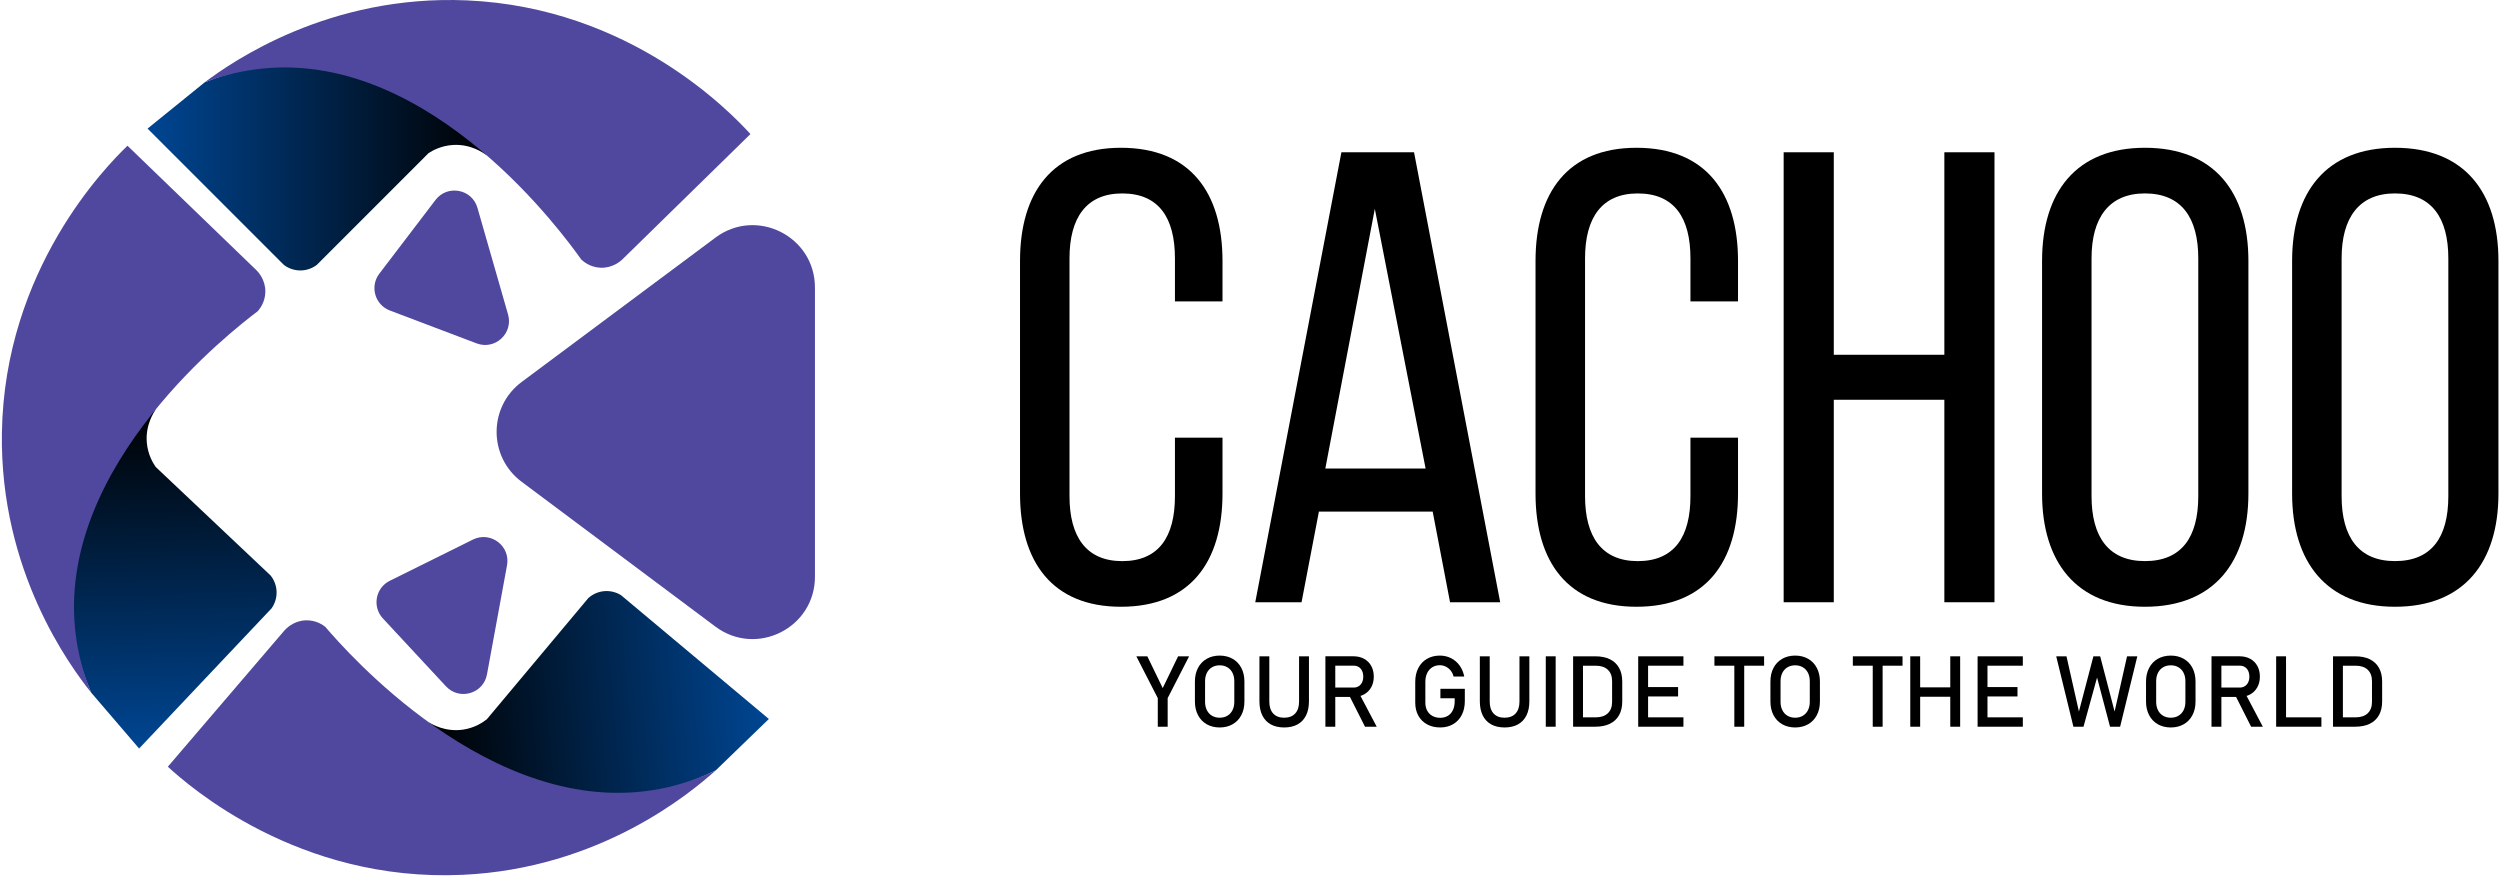
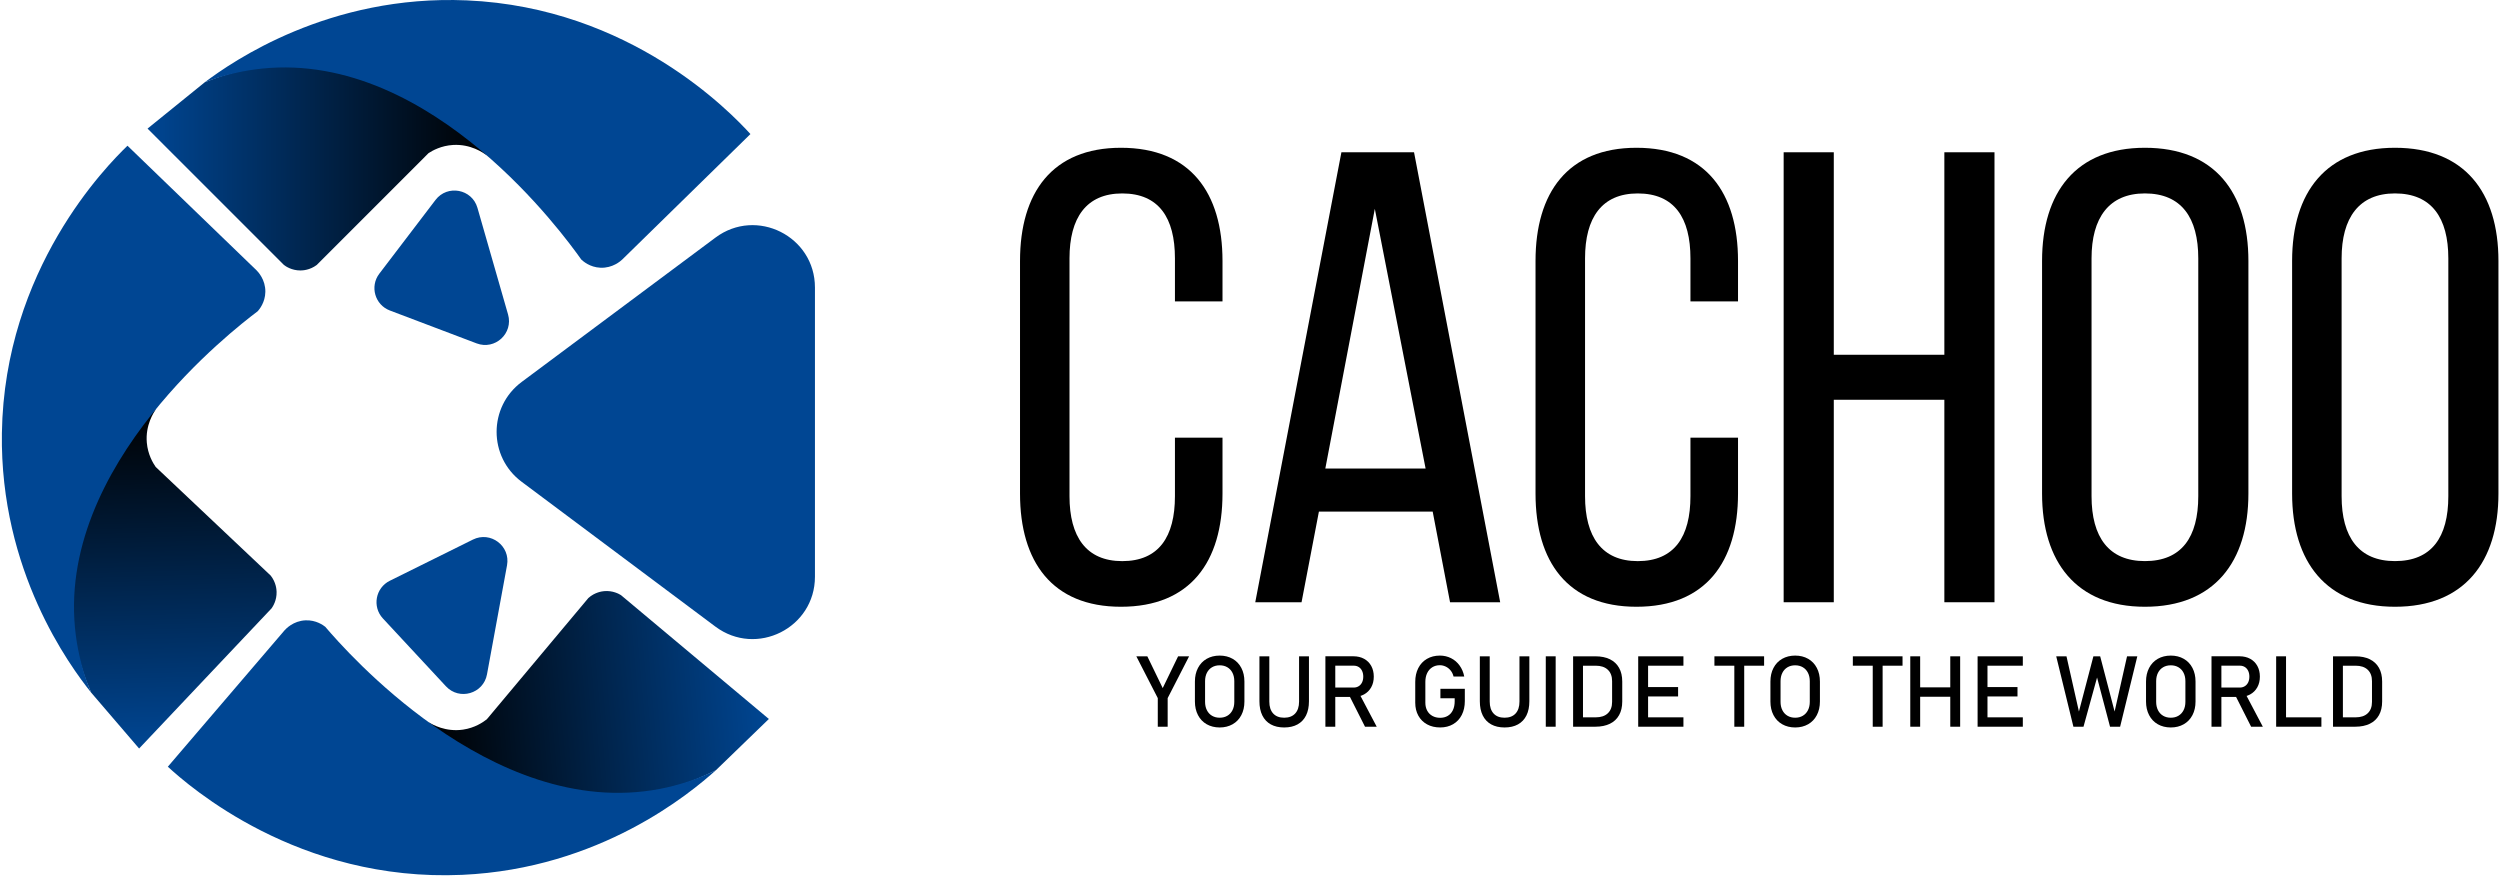
<svg xmlns="http://www.w3.org/2000/svg" width="256" height="90" viewBox="0 0 256 90" fill="none">
  <path d="M43.881 15.682C44.3 15.409 45.182 14.915 46.396 14.844C48.196 14.739 49.477 15.634 49.84 15.909C48.445 14.248 42.764 7.874 33.266 6.743C27.738 6.085 23.296 7.486 20.975 8.419C19.02 10.001 17.064 11.585 15.109 13.168L29.077 27.136C29.266 27.277 29.872 27.695 30.753 27.695C30.989 27.695 31.724 27.665 32.429 27.136C36.245 23.318 40.064 19.5 43.881 15.682Z" fill="url(#paint0_linear_208_4498)" />
-   <path d="M76.845 13.727C72.468 18.01 68.092 22.293 63.715 26.577C63.568 26.716 62.738 27.473 61.48 27.415C60.399 27.366 59.703 26.746 59.525 26.577C58.539 25.191 54.828 20.104 49.302 15.451C43.478 10.546 35.636 6.123 26.841 7.022C25.038 7.206 23.069 7.628 20.975 8.419C23.793 6.305 33.686 -0.571 47.793 0.038C64.593 0.765 74.872 11.568 76.845 13.727Z" fill="#50489E" />
+   <path d="M76.845 13.727C72.468 18.01 68.092 22.293 63.715 26.577C63.568 26.716 62.738 27.473 61.48 27.415C60.399 27.366 59.703 26.746 59.525 26.577C58.539 25.191 54.828 20.104 49.302 15.451C43.478 10.546 35.636 6.123 26.841 7.022C25.038 7.206 23.069 7.628 20.975 8.419C23.793 6.305 33.686 -0.571 47.793 0.038C64.593 0.765 74.872 11.568 76.845 13.727Z" fill="#004693" />
  <path d="M15.943 47.816C15.658 47.406 15.139 46.538 15.034 45.327C14.878 43.531 15.738 42.225 16.002 41.854C14.381 43.295 8.17 49.154 7.308 58.681C6.807 64.225 8.333 68.625 9.332 70.919C10.97 72.829 12.607 74.739 14.245 76.648L27.812 62.291C27.949 62.098 28.348 61.48 28.323 60.599C28.317 60.363 28.266 59.629 27.718 58.939C23.791 55.234 19.867 51.525 15.943 47.816Z" fill="url(#paint1_linear_208_4498)" />
-   <path d="M13.054 14.922C17.459 19.175 21.866 23.428 26.271 27.682C26.415 27.826 27.194 28.633 27.172 29.892C27.153 30.974 26.553 31.687 26.39 31.87C25.033 32.895 20.053 36.748 15.557 42.404C10.82 48.365 6.62 56.328 7.769 65.095C8.004 66.892 8.48 68.85 9.331 70.92C7.137 68.163 -0.016 58.469 0.194 44.35C0.444 27.535 10.952 16.956 13.054 14.922Z" fill="#50489E" />
+   <path d="M13.054 14.922C17.459 19.175 21.866 23.428 26.271 27.682C26.415 27.826 27.194 28.633 27.172 29.892C27.153 30.974 26.553 31.687 26.39 31.87C25.033 32.895 20.053 36.748 15.557 42.404C10.82 48.365 6.62 56.328 7.769 65.095C8.004 66.892 8.48 68.85 9.331 70.92C7.137 68.163 -0.016 58.469 0.194 44.35C0.444 27.535 10.952 16.956 13.054 14.922Z" fill="#004693" />
  <path d="M49.849 73.656C49.456 73.965 48.621 74.535 47.419 74.713C45.636 74.976 44.28 74.196 43.895 73.955C45.43 75.487 51.652 81.335 61.211 81.624C66.776 81.793 71.076 80.005 73.307 78.871C75.116 77.122 76.924 75.373 78.732 73.623L63.588 60.942C63.388 60.817 62.746 60.455 61.869 60.533C61.635 60.554 60.905 60.648 60.249 61.238C56.781 65.377 53.315 69.516 49.849 73.656Z" fill="url(#paint2_linear_208_4498)" />
-   <path d="M17.186 78.511C21.169 73.859 25.15 69.206 29.132 64.553C29.267 64.402 30.027 63.575 31.284 63.522C32.367 63.476 33.113 64.031 33.306 64.184C34.41 65.477 38.555 70.216 44.471 74.365C50.704 78.737 58.905 82.451 67.588 80.78C69.368 80.437 71.293 79.844 73.308 78.871C70.687 81.225 61.44 88.947 47.335 89.584C30.533 90.343 19.342 80.488 17.186 78.511Z" fill="#50489E" />
-   <path d="M83.451 29.442V59.057C83.451 64.305 77.463 67.306 73.257 64.164L53.411 49.33C49.996 46.778 50 41.658 53.42 39.111L73.266 24.329C77.471 21.195 83.451 24.197 83.451 29.442Z" fill="#50489E" />
-   <path d="M48.891 21.283L52.025 32.201C52.58 34.137 50.69 35.876 48.807 35.163L39.92 31.794C38.391 31.214 37.85 29.326 38.842 28.025L44.595 20.475C45.814 18.875 48.336 19.349 48.891 21.283Z" fill="#50489E" />
-   <path d="M49.867 69.058L51.92 57.885C52.284 55.905 50.233 54.358 48.429 55.252L39.913 59.472C38.448 60.199 38.095 62.13 39.208 63.328L45.669 70.281C47.039 71.754 49.503 71.037 49.867 69.058Z" fill="#50489E" />
+   <path d="M17.186 78.511C21.169 73.859 25.15 69.206 29.132 64.553C29.267 64.402 30.027 63.575 31.284 63.522C32.367 63.476 33.113 64.031 33.306 64.184C34.41 65.477 38.555 70.216 44.471 74.365C50.704 78.737 58.905 82.451 67.588 80.78C69.368 80.437 71.293 79.844 73.308 78.871C70.687 81.225 61.44 88.947 47.335 89.584C30.533 90.343 19.342 80.488 17.186 78.511Z" fill="#004693" />
+   <path d="M83.451 29.442V59.057C83.451 64.305 77.463 67.306 73.257 64.164L53.411 49.33C49.996 46.778 50 41.658 53.42 39.111L73.266 24.329C77.471 21.195 83.451 24.197 83.451 29.442Z" fill="#004693" />
+   <path d="M48.891 21.283L52.025 32.201C52.58 34.137 50.69 35.876 48.807 35.163L39.92 31.794C38.391 31.214 37.85 29.326 38.842 28.025L44.595 20.475C45.814 18.875 48.336 19.349 48.891 21.283Z" fill="#004693" />
+   <path d="M49.867 69.058L51.92 57.885C52.284 55.905 50.233 54.358 48.429 55.252L39.913 59.472C38.448 60.199 38.095 62.13 39.208 63.328L45.669 70.281C47.039 71.754 49.503 71.037 49.867 69.058Z" fill="#004693" />
  <path d="M125.184 26.718V30.865H120.314V26.456C120.314 22.308 118.668 19.808 114.916 19.808C111.229 19.808 109.517 22.308 109.517 26.456V50.811C109.517 54.958 111.229 57.459 114.916 57.459C118.668 57.459 120.314 54.958 120.314 50.811V44.82H125.184V50.547C125.184 57.524 121.893 62.132 114.785 62.132C107.741 62.132 104.45 57.524 104.45 50.547V26.718C104.45 19.74 107.741 15.132 114.785 15.132C121.893 15.132 125.184 19.74 125.184 26.718Z" fill="black" />
  <path d="M135.056 52.39L133.278 61.672H128.539L137.36 15.595H144.798L153.619 61.672H148.485L146.707 52.39H135.056ZM135.713 47.979H145.982L140.782 21.385L135.713 47.979Z" fill="black" />
  <path d="M177.973 26.718V30.865H173.102V26.456C173.102 22.308 171.458 19.808 167.706 19.808C164.019 19.808 162.309 22.308 162.309 26.456V50.811C162.309 54.958 164.021 57.459 167.706 57.459C171.458 57.459 173.102 54.958 173.102 50.811V44.82H177.973V50.547C177.973 57.524 174.681 62.132 167.573 62.132C160.529 62.132 157.238 57.524 157.238 50.547V26.718C157.238 19.74 160.529 15.132 167.573 15.132C174.681 15.132 177.973 19.74 177.973 26.718Z" fill="black" />
  <path d="M187.78 40.936V61.67H182.646V15.593H187.78V36.328H199.102V15.593H204.236V61.67H199.102V40.936H187.78Z" fill="black" />
  <path d="M209.107 26.718C209.107 19.675 212.595 15.132 219.638 15.132C226.747 15.132 230.237 19.675 230.237 26.718V50.547C230.237 57.524 226.749 62.132 219.638 62.132C212.595 62.132 209.107 57.524 209.107 50.547V26.718ZM214.174 50.809C214.174 55.022 215.952 57.457 219.638 57.457C223.39 57.457 225.103 55.022 225.103 50.809V26.454C225.103 22.307 223.39 19.806 219.638 19.806C215.952 19.806 214.174 22.307 214.174 26.454V50.809Z" fill="black" />
  <path d="M234.712 26.718C234.712 19.675 238.2 15.132 245.243 15.132C252.352 15.132 255.841 19.675 255.841 26.718V50.547C255.841 57.524 252.354 62.132 245.243 62.132C238.2 62.132 234.712 57.524 234.712 50.547V26.718ZM239.781 50.809C239.781 55.022 241.558 57.457 245.245 57.457C248.997 57.457 250.709 55.022 250.709 50.809V26.454C250.709 22.307 248.997 19.806 245.245 19.806C241.558 19.806 239.781 22.307 239.781 26.454V50.809Z" fill="black" />
  <path d="M119.569 71.487V74.416H118.557V71.487L116.36 67.207H117.486L119.062 70.46L120.638 67.207H121.764L119.569 71.487Z" fill="black" />
  <path d="M123.564 74.162C123.18 73.943 122.885 73.631 122.675 73.23C122.465 72.829 122.359 72.363 122.359 71.834V69.791C122.359 69.262 122.463 68.798 122.675 68.395C122.885 67.994 123.182 67.682 123.564 67.463C123.949 67.244 124.391 67.132 124.894 67.132C125.397 67.132 125.839 67.242 126.223 67.463C126.608 67.682 126.903 67.994 127.113 68.395C127.323 68.796 127.428 69.262 127.428 69.791V71.834C127.428 72.363 127.323 72.829 127.113 73.23C126.903 73.631 126.606 73.943 126.223 74.162C125.839 74.381 125.397 74.493 124.894 74.493C124.393 74.491 123.949 74.381 123.564 74.162ZM125.681 73.293C125.908 73.159 126.082 72.97 126.207 72.723C126.331 72.476 126.392 72.192 126.392 71.867V69.754C126.392 69.429 126.331 69.145 126.207 68.898C126.082 68.651 125.908 68.462 125.681 68.328C125.455 68.194 125.193 68.128 124.896 68.128C124.599 68.128 124.337 68.194 124.11 68.328C123.884 68.462 123.709 68.653 123.585 68.898C123.46 69.145 123.399 69.429 123.399 69.754V71.867C123.399 72.192 123.46 72.476 123.585 72.723C123.709 72.97 123.884 73.159 124.11 73.293C124.337 73.427 124.599 73.494 124.896 73.494C125.193 73.494 125.455 73.429 125.681 73.293Z" fill="black" />
  <path d="M130.128 74.177C129.749 73.967 129.462 73.661 129.263 73.26C129.064 72.859 128.966 72.374 128.966 71.809V67.207H129.978V71.843C129.978 72.368 130.11 72.775 130.375 73.063C130.639 73.351 131.014 73.494 131.497 73.494C131.983 73.494 132.358 73.351 132.626 73.063C132.891 72.775 133.025 72.368 133.025 71.843V67.207H134.037V71.809C134.037 72.374 133.938 72.859 133.74 73.26C133.541 73.661 133.251 73.967 132.873 74.177C132.494 74.387 132.035 74.493 131.498 74.493C130.962 74.491 130.507 74.387 130.128 74.177Z" fill="black" />
  <path d="M135.721 67.201H136.733V74.416H135.721V67.201ZM136.161 70.406H138.621C138.812 70.406 138.983 70.359 139.132 70.266C139.28 70.174 139.395 70.042 139.477 69.873C139.559 69.702 139.598 69.507 139.598 69.286C139.598 69.065 139.557 68.868 139.477 68.698C139.395 68.527 139.282 68.395 139.135 68.304C138.989 68.211 138.818 68.165 138.623 68.165H136.163V67.203H138.582C138.998 67.203 139.366 67.288 139.681 67.461C139.997 67.634 140.242 67.877 140.415 68.192C140.587 68.508 140.675 68.872 140.675 69.286C140.675 69.7 140.587 70.064 140.411 70.38C140.235 70.695 139.989 70.939 139.674 71.111C139.358 71.284 138.994 71.369 138.58 71.369H136.161V70.406ZM138.125 71.145L139.132 70.916L140.977 74.418H139.778L138.125 71.145Z" fill="black" />
  <path d="M149.998 70.534V71.793C149.998 72.328 149.894 72.801 149.686 73.21C149.478 73.618 149.183 73.934 148.8 74.157C148.418 74.379 147.976 74.491 147.474 74.491C146.966 74.491 146.518 74.387 146.134 74.175C145.75 73.965 145.451 73.668 145.239 73.286C145.027 72.903 144.921 72.458 144.921 71.953V69.825C144.921 69.29 145.025 68.818 145.233 68.412C145.441 68.005 145.737 67.689 146.119 67.467C146.502 67.244 146.943 67.132 147.445 67.132C147.859 67.132 148.239 67.222 148.589 67.398C148.938 67.574 149.229 67.825 149.463 68.15C149.697 68.475 149.857 68.85 149.938 69.275H148.843C148.784 69.034 148.683 68.826 148.54 68.653C148.397 68.478 148.23 68.347 148.039 68.256C147.848 68.165 147.649 68.118 147.443 68.118C147.146 68.118 146.884 68.189 146.659 68.332C146.435 68.475 146.26 68.674 146.139 68.93C146.017 69.186 145.956 69.485 145.956 69.825V71.953C145.956 72.263 146.019 72.536 146.143 72.768C146.269 73.002 146.446 73.182 146.676 73.31C146.906 73.438 147.172 73.503 147.473 73.503C147.77 73.503 148.032 73.436 148.256 73.302C148.481 73.169 148.655 72.974 148.776 72.719C148.897 72.465 148.96 72.162 148.96 71.811V71.499H147.497V70.532H149.998V70.534Z" fill="black" />
  <path d="M152.698 74.177C152.319 73.967 152.031 73.661 151.832 73.26C151.634 72.859 151.535 72.374 151.535 71.809V67.207H152.547V71.843C152.547 72.368 152.679 72.775 152.944 73.063C153.208 73.351 153.583 73.494 154.066 73.494C154.552 73.494 154.928 73.351 155.195 73.063C155.46 72.775 155.594 72.368 155.594 71.843V67.207H156.606V71.809C156.606 72.374 156.508 72.859 156.309 73.26C156.11 73.661 155.821 73.967 155.442 74.177C155.063 74.387 154.604 74.493 154.068 74.493C153.531 74.491 153.076 74.387 152.698 74.177Z" fill="black" />
  <path d="M159.3 74.416H158.288V67.207H159.3V74.416Z" fill="black" />
  <path d="M161.086 67.207H162.098V74.416H161.086V67.207ZM161.772 73.455H163.404C163.937 73.455 164.349 73.317 164.64 73.041C164.934 72.764 165.079 72.376 165.079 71.873V69.75C165.079 69.247 164.932 68.859 164.64 68.582C164.347 68.306 163.935 68.168 163.404 68.168H161.772V67.207H163.374C163.953 67.207 164.447 67.307 164.858 67.509C165.268 67.712 165.58 68.005 165.795 68.391C166.011 68.777 166.118 69.243 166.118 69.789V71.832C166.118 72.378 166.011 72.844 165.795 73.23C165.58 73.616 165.268 73.911 164.856 74.112C164.444 74.312 163.95 74.415 163.37 74.415H161.773V73.455H161.772Z" fill="black" />
  <path d="M167.752 67.207H168.764V74.416H167.752V67.207ZM168.243 67.207H172.383V68.168H168.243V67.207ZM168.243 70.356H171.837V71.317H168.243V70.356ZM168.243 73.455H172.383V74.416H168.243V73.455Z" fill="black" />
  <path d="M175.557 67.207H180.644V68.168H175.557V67.207ZM177.595 67.797H178.607V74.418H177.595V67.797Z" fill="black" />
  <path d="M182.496 74.162C182.111 73.943 181.816 73.631 181.606 73.23C181.396 72.829 181.291 72.363 181.291 71.834V69.791C181.291 69.262 181.395 68.798 181.606 68.395C181.816 67.994 182.113 67.682 182.496 67.463C182.88 67.244 183.322 67.132 183.825 67.132C184.328 67.132 184.77 67.242 185.155 67.463C185.539 67.682 185.834 67.994 186.044 68.395C186.254 68.796 186.36 69.262 186.36 69.791V71.834C186.36 72.363 186.254 72.829 186.044 73.23C185.834 73.631 185.537 73.943 185.155 74.162C184.77 74.381 184.328 74.493 183.825 74.493C183.322 74.491 182.878 74.381 182.496 74.162ZM184.61 73.293C184.837 73.159 185.012 72.97 185.136 72.723C185.26 72.476 185.322 72.192 185.322 71.867V69.754C185.322 69.429 185.26 69.145 185.136 68.898C185.012 68.651 184.837 68.462 184.61 68.328C184.384 68.194 184.122 68.128 183.825 68.128C183.528 68.128 183.266 68.194 183.04 68.328C182.813 68.462 182.639 68.653 182.514 68.898C182.39 69.145 182.328 69.429 182.328 69.754V71.867C182.328 72.192 182.39 72.476 182.514 72.723C182.639 72.97 182.813 73.159 183.04 73.293C183.266 73.427 183.528 73.494 183.825 73.494C184.122 73.494 184.384 73.429 184.61 73.293Z" fill="black" />
  <path d="M189.731 67.207H194.819V68.168H189.731V67.207ZM191.768 67.797H192.78V74.418H191.768V67.797Z" fill="black" />
  <path d="M195.612 67.207H196.624V74.416H195.612V67.207ZM196.241 70.385H200.243V71.347H196.241V70.385ZM199.708 67.207H200.72V74.416H199.708V67.207Z" fill="black" />
  <path d="M202.506 67.207H203.518V74.416H202.506V67.207ZM202.996 67.207H207.137V68.168H202.996V67.207ZM202.996 70.356H206.591V71.317H202.996V70.356ZM202.996 73.455H207.137V74.416H202.996V73.455Z" fill="black" />
  <path d="M214.364 67.207H215.058L216.536 72.861L217.81 67.207H218.861L217.1 74.416H216.068L214.739 69.377L213.35 74.416H212.317L210.557 67.207H211.608L212.882 72.861L214.364 67.207Z" fill="black" />
  <path d="M220.958 74.162C220.574 73.943 220.279 73.631 220.069 73.23C219.859 72.829 219.753 72.363 219.753 71.834V69.791C219.753 69.262 219.859 68.798 220.069 68.395C220.279 67.994 220.576 67.682 220.958 67.463C221.343 67.244 221.785 67.132 222.288 67.132C222.791 67.132 223.233 67.242 223.617 67.463C224.002 67.682 224.297 67.994 224.507 68.395C224.717 68.796 224.822 69.262 224.822 69.791V71.834C224.822 72.363 224.717 72.829 224.507 73.23C224.297 73.631 224 73.943 223.617 74.162C223.233 74.381 222.791 74.493 222.288 74.493C221.785 74.491 221.341 74.381 220.958 74.162ZM223.073 73.293C223.3 73.159 223.474 72.97 223.599 72.723C223.723 72.476 223.785 72.192 223.785 71.867V69.754C223.785 69.429 223.723 69.145 223.599 68.898C223.474 68.651 223.3 68.462 223.073 68.328C222.847 68.194 222.585 68.128 222.288 68.128C221.991 68.128 221.729 68.194 221.503 68.328C221.276 68.462 221.101 68.653 220.977 68.898C220.853 69.143 220.791 69.429 220.791 69.754V71.867C220.791 72.192 220.853 72.476 220.977 72.723C221.101 72.97 221.276 73.159 221.503 73.293C221.729 73.427 221.991 73.494 222.288 73.494C222.585 73.494 222.847 73.429 223.073 73.293Z" fill="black" />
  <path d="M226.458 67.201H227.47V74.416H226.458V67.201ZM226.899 70.406H229.359C229.55 70.406 229.721 70.359 229.869 70.266C230.018 70.174 230.133 70.042 230.215 69.873C230.296 69.702 230.335 69.507 230.335 69.286C230.335 69.065 230.295 68.868 230.215 68.698C230.133 68.527 230.02 68.395 229.873 68.304C229.726 68.211 229.556 68.165 229.361 68.165H226.9V67.203H229.32C229.736 67.203 230.103 67.288 230.419 67.461C230.735 67.634 230.98 67.877 231.152 68.192C231.325 68.508 231.412 68.872 231.412 69.286C231.412 69.7 231.325 70.064 231.149 70.38C230.972 70.695 230.727 70.939 230.412 71.111C230.096 71.284 229.732 71.369 229.318 71.369H226.899V70.406ZM228.863 71.145L229.869 70.916L231.715 74.418H230.516L228.863 71.145Z" fill="black" />
  <path d="M233.078 67.207H234.09V74.416H233.078V67.207ZM233.585 73.455H237.711V74.416H233.585V73.455Z" fill="black" />
  <path d="M238.901 67.207H239.913V74.416H238.901V67.207ZM239.584 73.455H241.216C241.749 73.455 242.161 73.317 242.453 73.041C242.746 72.764 242.891 72.376 242.891 71.873V69.75C242.891 69.247 242.744 68.859 242.453 68.582C242.16 68.306 241.747 68.168 241.216 68.168H239.584V67.207H241.187C241.766 67.207 242.26 67.307 242.67 67.509C243.081 67.712 243.392 68.005 243.608 68.391C243.823 68.777 243.931 69.243 243.931 69.789V71.832C243.931 72.378 243.823 72.844 243.608 73.23C243.392 73.616 243.081 73.911 242.668 74.112C242.256 74.312 241.762 74.415 241.183 74.415H239.586V73.455H239.584Z" fill="black" />
  <defs>
    <linearGradient id="paint0_linear_208_4498" x1="15.108" y1="17.134" x2="49.839" y2="17.134" gradientUnits="userSpaceOnUse">
      <stop stop-color="#004693" />
      <stop offset="1" />
    </linearGradient>
    <linearGradient id="paint1_linear_208_4498" x1="18.213" y1="76.54" x2="17.23" y2="41.823" gradientUnits="userSpaceOnUse">
      <stop stop-color="#004693" />
      <stop offset="1" />
    </linearGradient>
    <linearGradient id="paint2_linear_208_4498" x1="78.378" y1="69.676" x2="43.783" y2="72.739" gradientUnits="userSpaceOnUse">
      <stop stop-color="#004693" />
      <stop offset="1" />
    </linearGradient>
  </defs>
</svg>
